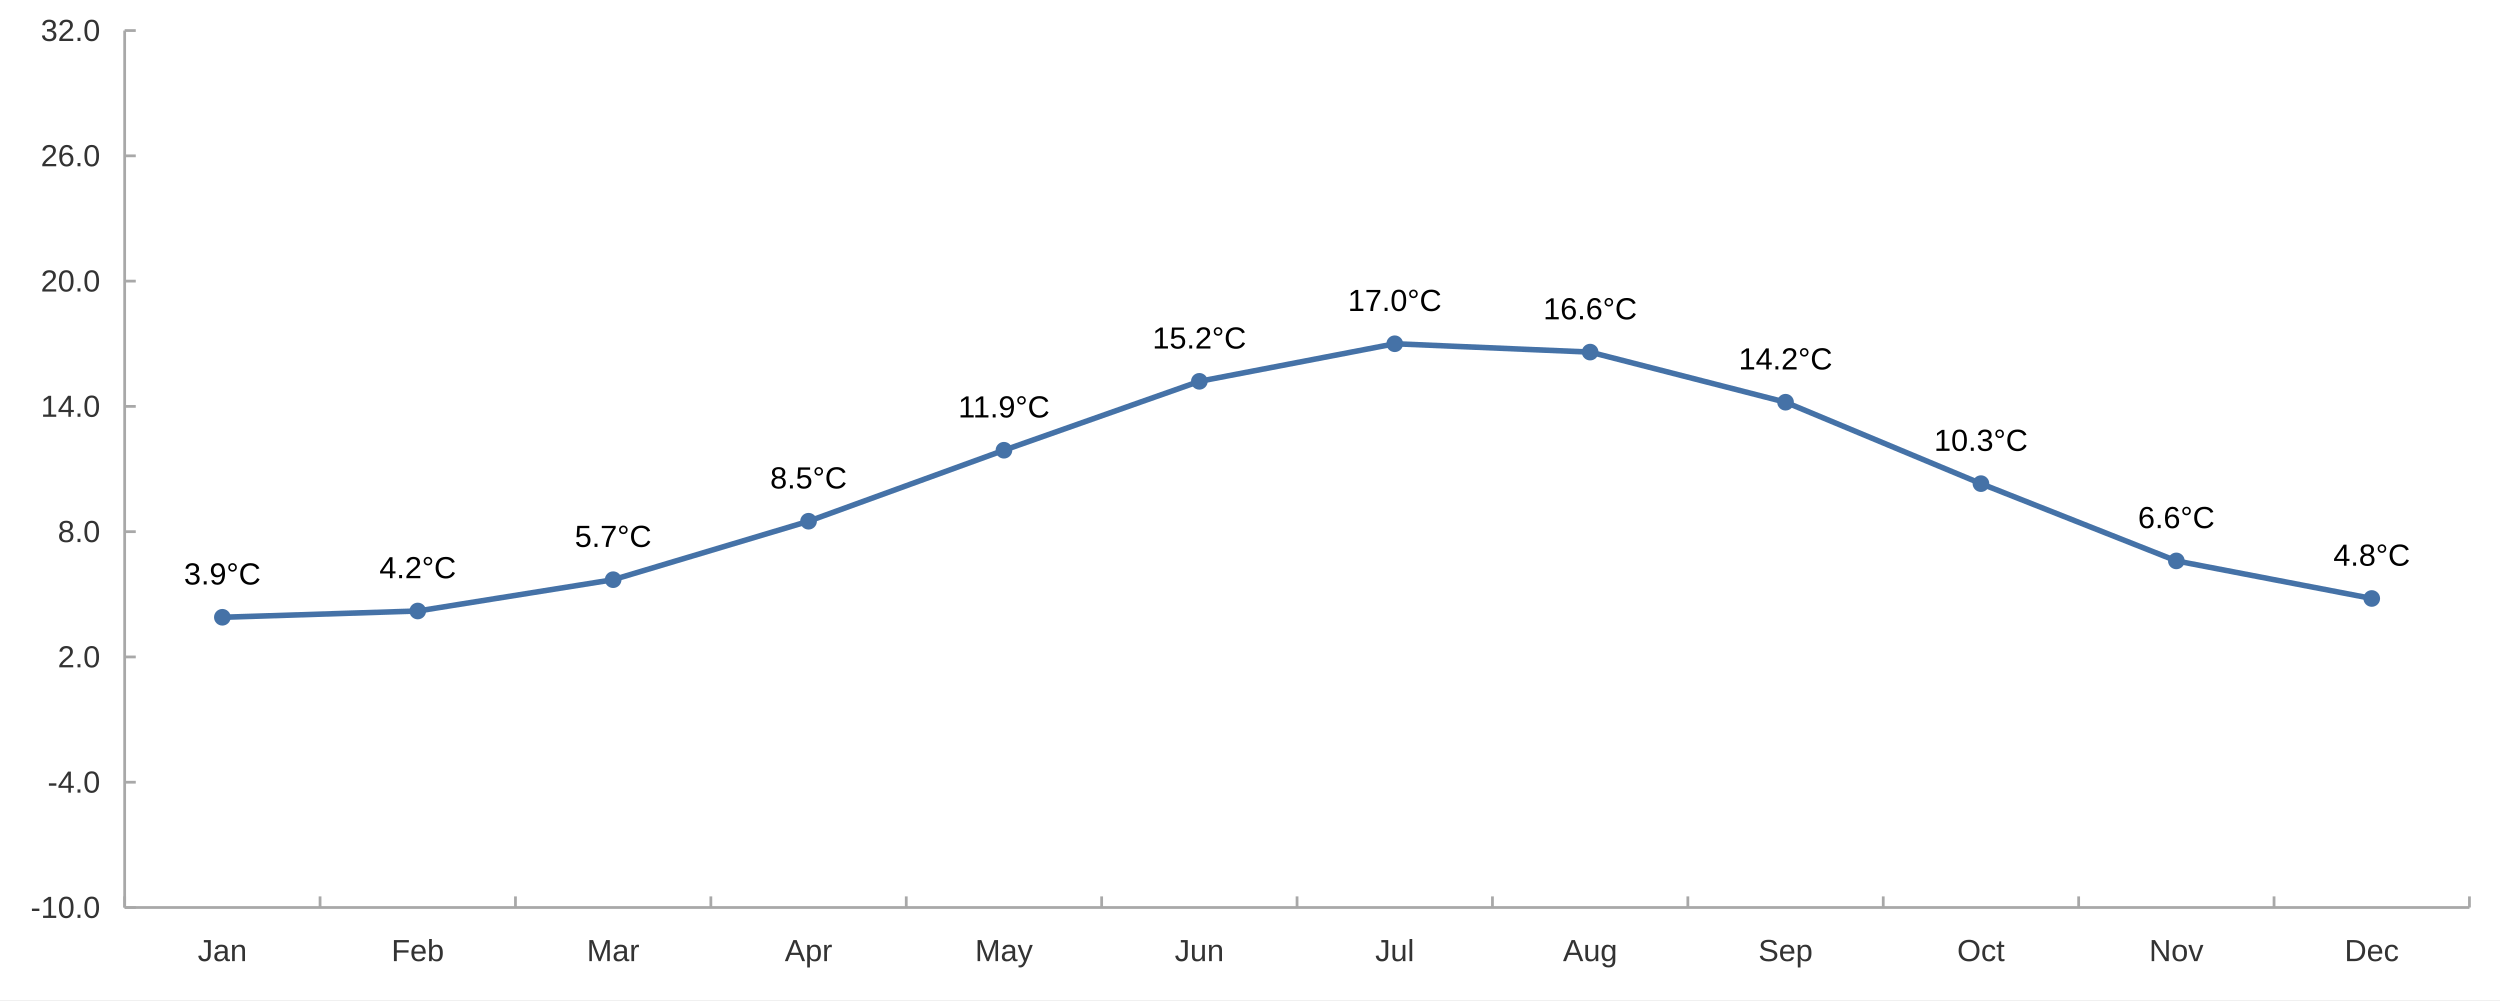
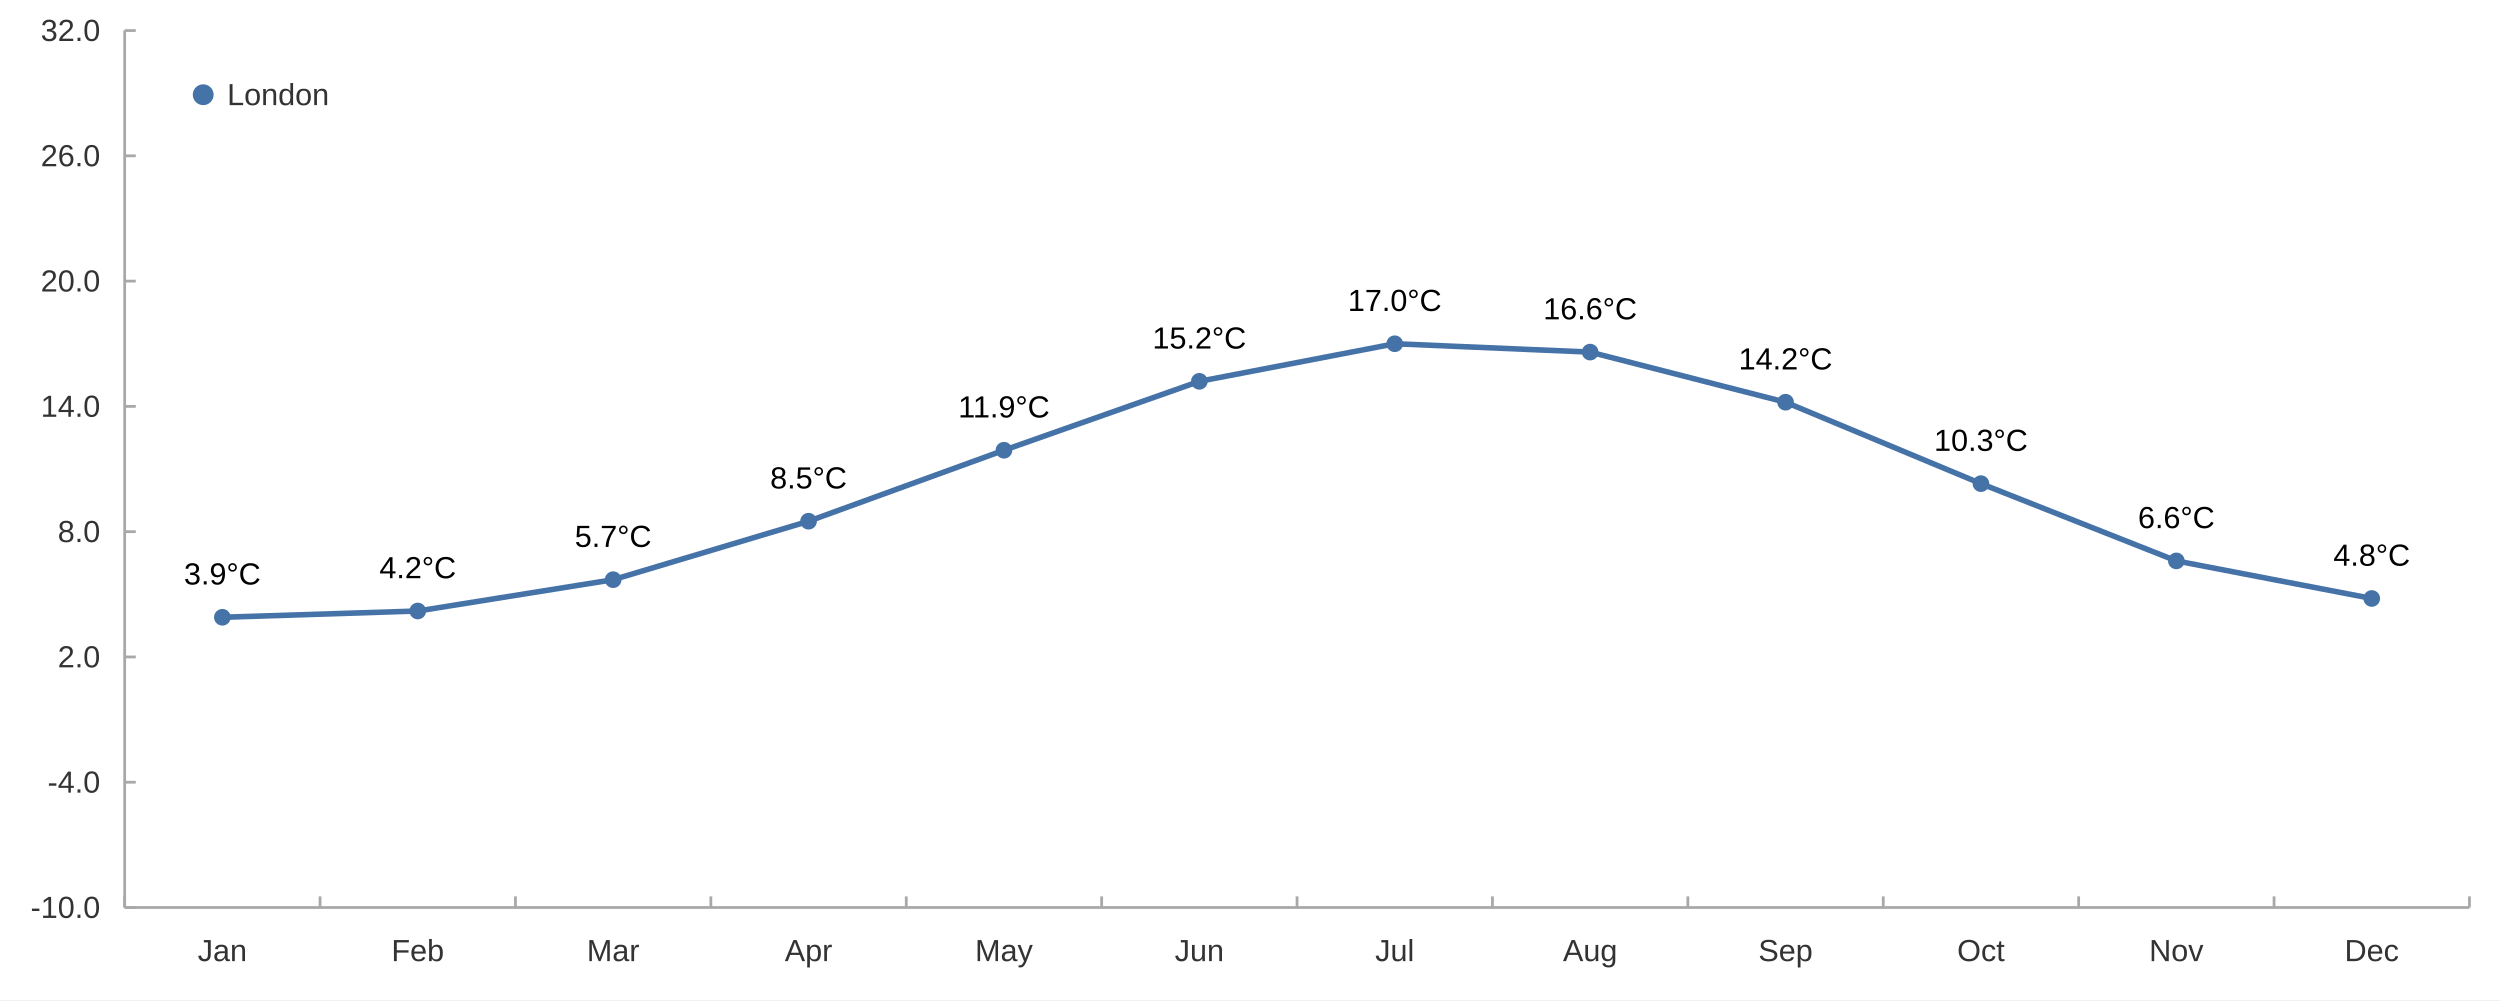
<svg xmlns="http://www.w3.org/2000/svg" width="1200" height="480" viewBox="0 0 1200.0 480.0">
  <rect width="1200" height="480" fill="#ffffff" />
  <path stroke-width="1.333" stroke="#a8a8a8" fill="none" d="M59.837 435.6 L1185.333 435.6 " />
  <path stroke-width="1.333" stroke="#a8a8a8" fill="none" d="M59.837 435.6 L59.837 430.267 " />
  <path stroke-width="1.333" stroke="#a8a8a8" fill="none" d="M153.629 435.6 L153.629 430.267 " />
  <path stroke-width="1.333" stroke="#a8a8a8" fill="none" d="M247.42 435.6 L247.42 430.267 " />
  <path stroke-width="1.333" stroke="#a8a8a8" fill="none" d="M341.211 435.6 L341.211 430.267 " />
  <path stroke-width="1.333" stroke="#a8a8a8" fill="none" d="M435.003 435.6 L435.003 430.267 " />
  <path stroke-width="1.333" stroke="#a8a8a8" fill="none" d="M528.794 435.6 L528.794 430.267 " />
  <path stroke-width="1.333" stroke="#a8a8a8" fill="none" d="M622.585 435.6 L622.585 430.267 " />
  <path stroke-width="1.333" stroke="#a8a8a8" fill="none" d="M716.377 435.6 L716.377 430.267 " />
  <path stroke-width="1.333" stroke="#a8a8a8" fill="none" d="M810.168 435.6 L810.168 430.267 " />
  <path stroke-width="1.333" stroke="#a8a8a8" fill="none" d="M903.959 435.6 L903.959 430.267 " />
  <path stroke-width="1.333" stroke="#a8a8a8" fill="none" d="M997.751 435.6 L997.751 430.267 " />
  <path stroke-width="1.333" stroke="#a8a8a8" fill="none" d="M1091.542 435.6 L1091.542 430.267 " />
  <path stroke-width="1.333" stroke="#a8a8a8" fill="none" d="M1185.333 435.6 L1185.333 430.267 " />
  <text x="94.905" y="461.333" fill="#333333" font-size="14.667" font-family="Arial,Helvetica,'Helvetica Neue',sans-serif">Jan</text>
  <text x="187.884" y="461.333" fill="#333333" font-size="14.667" font-family="Arial,Helvetica,'Helvetica Neue',sans-serif">Feb</text>
  <text x="281.683" y="461.333" fill="#333333" font-size="14.667" font-family="Arial,Helvetica,'Helvetica Neue',sans-serif">Mar</text>
  <text x="376.693" y="461.333" fill="#333333" font-size="14.667" font-family="Arial,Helvetica,'Helvetica Neue',sans-serif">Apr</text>
  <text x="468.039" y="461.333" fill="#333333" font-size="14.667" font-family="Arial,Helvetica,'Helvetica Neue',sans-serif">May</text>
  <text x="563.862" y="461.333" fill="#333333" font-size="14.667" font-family="Arial,Helvetica,'Helvetica Neue',sans-serif">Jun</text>
  <text x="660.098" y="461.333" fill="#333333" font-size="14.667" font-family="Arial,Helvetica,'Helvetica Neue',sans-serif">Jul</text>
  <text x="750.226" y="461.333" fill="#333333" font-size="14.667" font-family="Arial,Helvetica,'Helvetica Neue',sans-serif">Aug</text>
  <text x="844.017" y="461.333" fill="#333333" font-size="14.667" font-family="Arial,Helvetica,'Helvetica Neue',sans-serif">Sep</text>
  <text x="939.441" y="461.333" fill="#333333" font-size="14.667" font-family="Arial,Helvetica,'Helvetica Neue',sans-serif">Oct</text>
  <text x="1031.6" y="461.333" fill="#333333" font-size="14.667" font-family="Arial,Helvetica,'Helvetica Neue',sans-serif">Nov</text>
  <text x="1125.391" y="461.333" fill="#333333" font-size="14.667" font-family="Arial,Helvetica,'Helvetica Neue',sans-serif">Dec</text>
  <path stroke-width="1.333" stroke="#a8a8a8" fill="none" d="M59.837 14.667 L59.837 435.6 " />
  <path stroke-width="1.333" stroke="#a8a8a8" fill="none" d="M59.837 435.6 L65.171 435.6 " />
  <path stroke-width="1.333" stroke="#a8a8a8" fill="none" d="M59.837 375.467 L65.171 375.467 " />
  <path stroke-width="1.333" stroke="#a8a8a8" fill="none" d="M59.837 315.333 L65.171 315.333 " />
  <path stroke-width="1.333" stroke="#a8a8a8" fill="none" d="M59.837 255.2 L65.171 255.2 " />
  <path stroke-width="1.333" stroke="#a8a8a8" fill="none" d="M59.837 195.067 L65.171 195.067 " />
  <path stroke-width="1.333" stroke="#a8a8a8" fill="none" d="M59.837 134.933 L65.171 134.933 " />
  <path stroke-width="1.333" stroke="#a8a8a8" fill="none" d="M59.837 74.8 L65.171 74.8 " />
  <path stroke-width="1.333" stroke="#a8a8a8" fill="none" d="M59.837 14.667 L65.171 14.667 " />
  <text x="14.667" y="440.6" fill="#333333" font-size="14.667" font-family="Arial,Helvetica,'Helvetica Neue',sans-serif">-10.0</text>
  <text x="22.823" y="380.467" fill="#333333" font-size="14.667" font-family="Arial,Helvetica,'Helvetica Neue',sans-serif">-4.0</text>
  <text x="27.714" y="320.333" fill="#333333" font-size="14.667" font-family="Arial,Helvetica,'Helvetica Neue',sans-serif">2.0</text>
  <text x="27.714" y="260.2" fill="#333333" font-size="14.667" font-family="Arial,Helvetica,'Helvetica Neue',sans-serif">8.0</text>
  <text x="19.557" y="200.067" fill="#333333" font-size="14.667" font-family="Arial,Helvetica,'Helvetica Neue',sans-serif">14.0</text>
  <text x="19.557" y="139.933" fill="#333333" font-size="14.667" font-family="Arial,Helvetica,'Helvetica Neue',sans-serif">20.0</text>
  <text x="19.557" y="79.8" fill="#333333" font-size="14.667" font-family="Arial,Helvetica,'Helvetica Neue',sans-serif">26.0</text>
  <text x="19.557" y="19.667" fill="#333333" font-size="14.667" font-family="Arial,Helvetica,'Helvetica Neue',sans-serif">32.0</text>
  <path stroke-width="2.667" stroke="#4572a7" fill="none" d="M106.733 296.291 L200.524 293.284 L294.316 278.251 L388.107 250.189 L481.898 216.113 L575.69 183.04 L669.481 165.0 L763.272 169.009 L857.064 193.062 L950.855 232.149 L1044.646 269.231 L1138.438 287.271 " />
  <path fill="#4572a7" d="M110.733 296.291 M102.733 296.291 a4.0 4.0 0 1 0 8.0 0 a4.0 4.0 0 1 0 -8.0 0 " />
  <path fill="#4572a7" d="M204.524 293.284 M196.524 293.284 a4.0 4.0 0 1 0 8.0 0 a4.0 4.0 0 1 0 -8.0 0 " />
  <path fill="#4572a7" d="M298.316 278.251 M290.316 278.251 a4.0 4.0 0 1 0 8.0 0 a4.0 4.0 0 1 0 -8.0 0 " />
  <path fill="#4572a7" d="M392.107 250.189 M384.107 250.189 a4.0 4.0 0 1 0 8.0 0 a4.0 4.0 0 1 0 -8.0 0 " />
  <path fill="#4572a7" d="M485.898 216.113 M477.898 216.113 a4.0 4.0 0 1 0 8.0 0 a4.0 4.0 0 1 0 -8.0 0 " />
  <path fill="#4572a7" d="M579.69 183.04 M571.69 183.04 a4.0 4.0 0 1 0 8.0 0 a4.0 4.0 0 1 0 -8.0 0 " />
  <path fill="#4572a7" d="M673.481 165.0 M665.481 165.0 a4.0 4.0 0 1 0 8.0 0 a4.0 4.0 0 1 0 -8.0 0 " />
  <path fill="#4572a7" d="M767.272 169.009 M759.272 169.009 a4.0 4.0 0 1 0 8.0 0 a4.0 4.0 0 1 0 -8.0 0 " />
  <path fill="#4572a7" d="M861.064 193.062 M853.064 193.062 a4.0 4.0 0 1 0 8.0 0 a4.0 4.0 0 1 0 -8.0 0 " />
  <path fill="#4572a7" d="M954.855 232.149 M946.855 232.149 a4.0 4.0 0 1 0 8.0 0 a4.0 4.0 0 1 0 -8.0 0 " />
  <path fill="#4572a7" d="M1048.646 269.231 M1040.646 269.231 a4.0 4.0 0 1 0 8.0 0 a4.0 4.0 0 1 0 -8.0 0 " />
  <path fill="#4572a7" d="M1142.438 287.271 M1134.438 287.271 a4.0 4.0 0 1 0 8.0 0 a4.0 4.0 0 1 0 -8.0 0 " />
  <text x="88.303" y="280.558" fill="#000000" font-size="14.667" font-family="Arial,Helvetica,'Helvetica Neue',sans-serif">3.9°C</text>
  <text x="182.095" y="277.551" fill="#000000" font-size="14.667" font-family="Arial,Helvetica,'Helvetica Neue',sans-serif">4.2°C</text>
  <text x="275.886" y="262.518" fill="#000000" font-size="14.667" font-family="Arial,Helvetica,'Helvetica Neue',sans-serif">5.7°C</text>
  <text x="369.677" y="234.456" fill="#000000" font-size="14.667" font-family="Arial,Helvetica,'Helvetica Neue',sans-serif">8.5°C</text>
  <text x="459.938" y="200.38" fill="#000000" font-size="14.667" font-family="Arial,Helvetica,'Helvetica Neue',sans-serif">11.9°C</text>
  <text x="553.182" y="167.307" fill="#000000" font-size="14.667" font-family="Arial,Helvetica,'Helvetica Neue',sans-serif">15.2°C</text>
  <text x="646.973" y="149.267" fill="#000000" font-size="14.667" font-family="Arial,Helvetica,'Helvetica Neue',sans-serif">17.0°C</text>
  <text x="740.765" y="153.276" fill="#000000" font-size="14.667" font-family="Arial,Helvetica,'Helvetica Neue',sans-serif">16.6°C</text>
  <text x="834.556" y="177.329" fill="#000000" font-size="14.667" font-family="Arial,Helvetica,'Helvetica Neue',sans-serif">14.2°C</text>
  <text x="928.347" y="216.416" fill="#000000" font-size="14.667" font-family="Arial,Helvetica,'Helvetica Neue',sans-serif">10.3°C</text>
  <text x="1026.217" y="253.498" fill="#000000" font-size="14.667" font-family="Arial,Helvetica,'Helvetica Neue',sans-serif">6.6°C</text>
  <text x="1120.008" y="271.538" fill="#000000" font-size="14.667" font-family="Arial,Helvetica,'Helvetica Neue',sans-serif">4.8°C</text>
+   <path fill="#4572a7" d="M102.537 45.467 M92.537 45.467 a5.0 5.0 0 1 0 10.0 0 a5.0 5.0 0 1 0 -10.0 0 " />
+   <text x="109.037" y="50.467" fill="#333333" font-size="14.667" font-family="Arial,Helvetica,'Helvetica Neue',sans-serif">London</text>
</svg>
